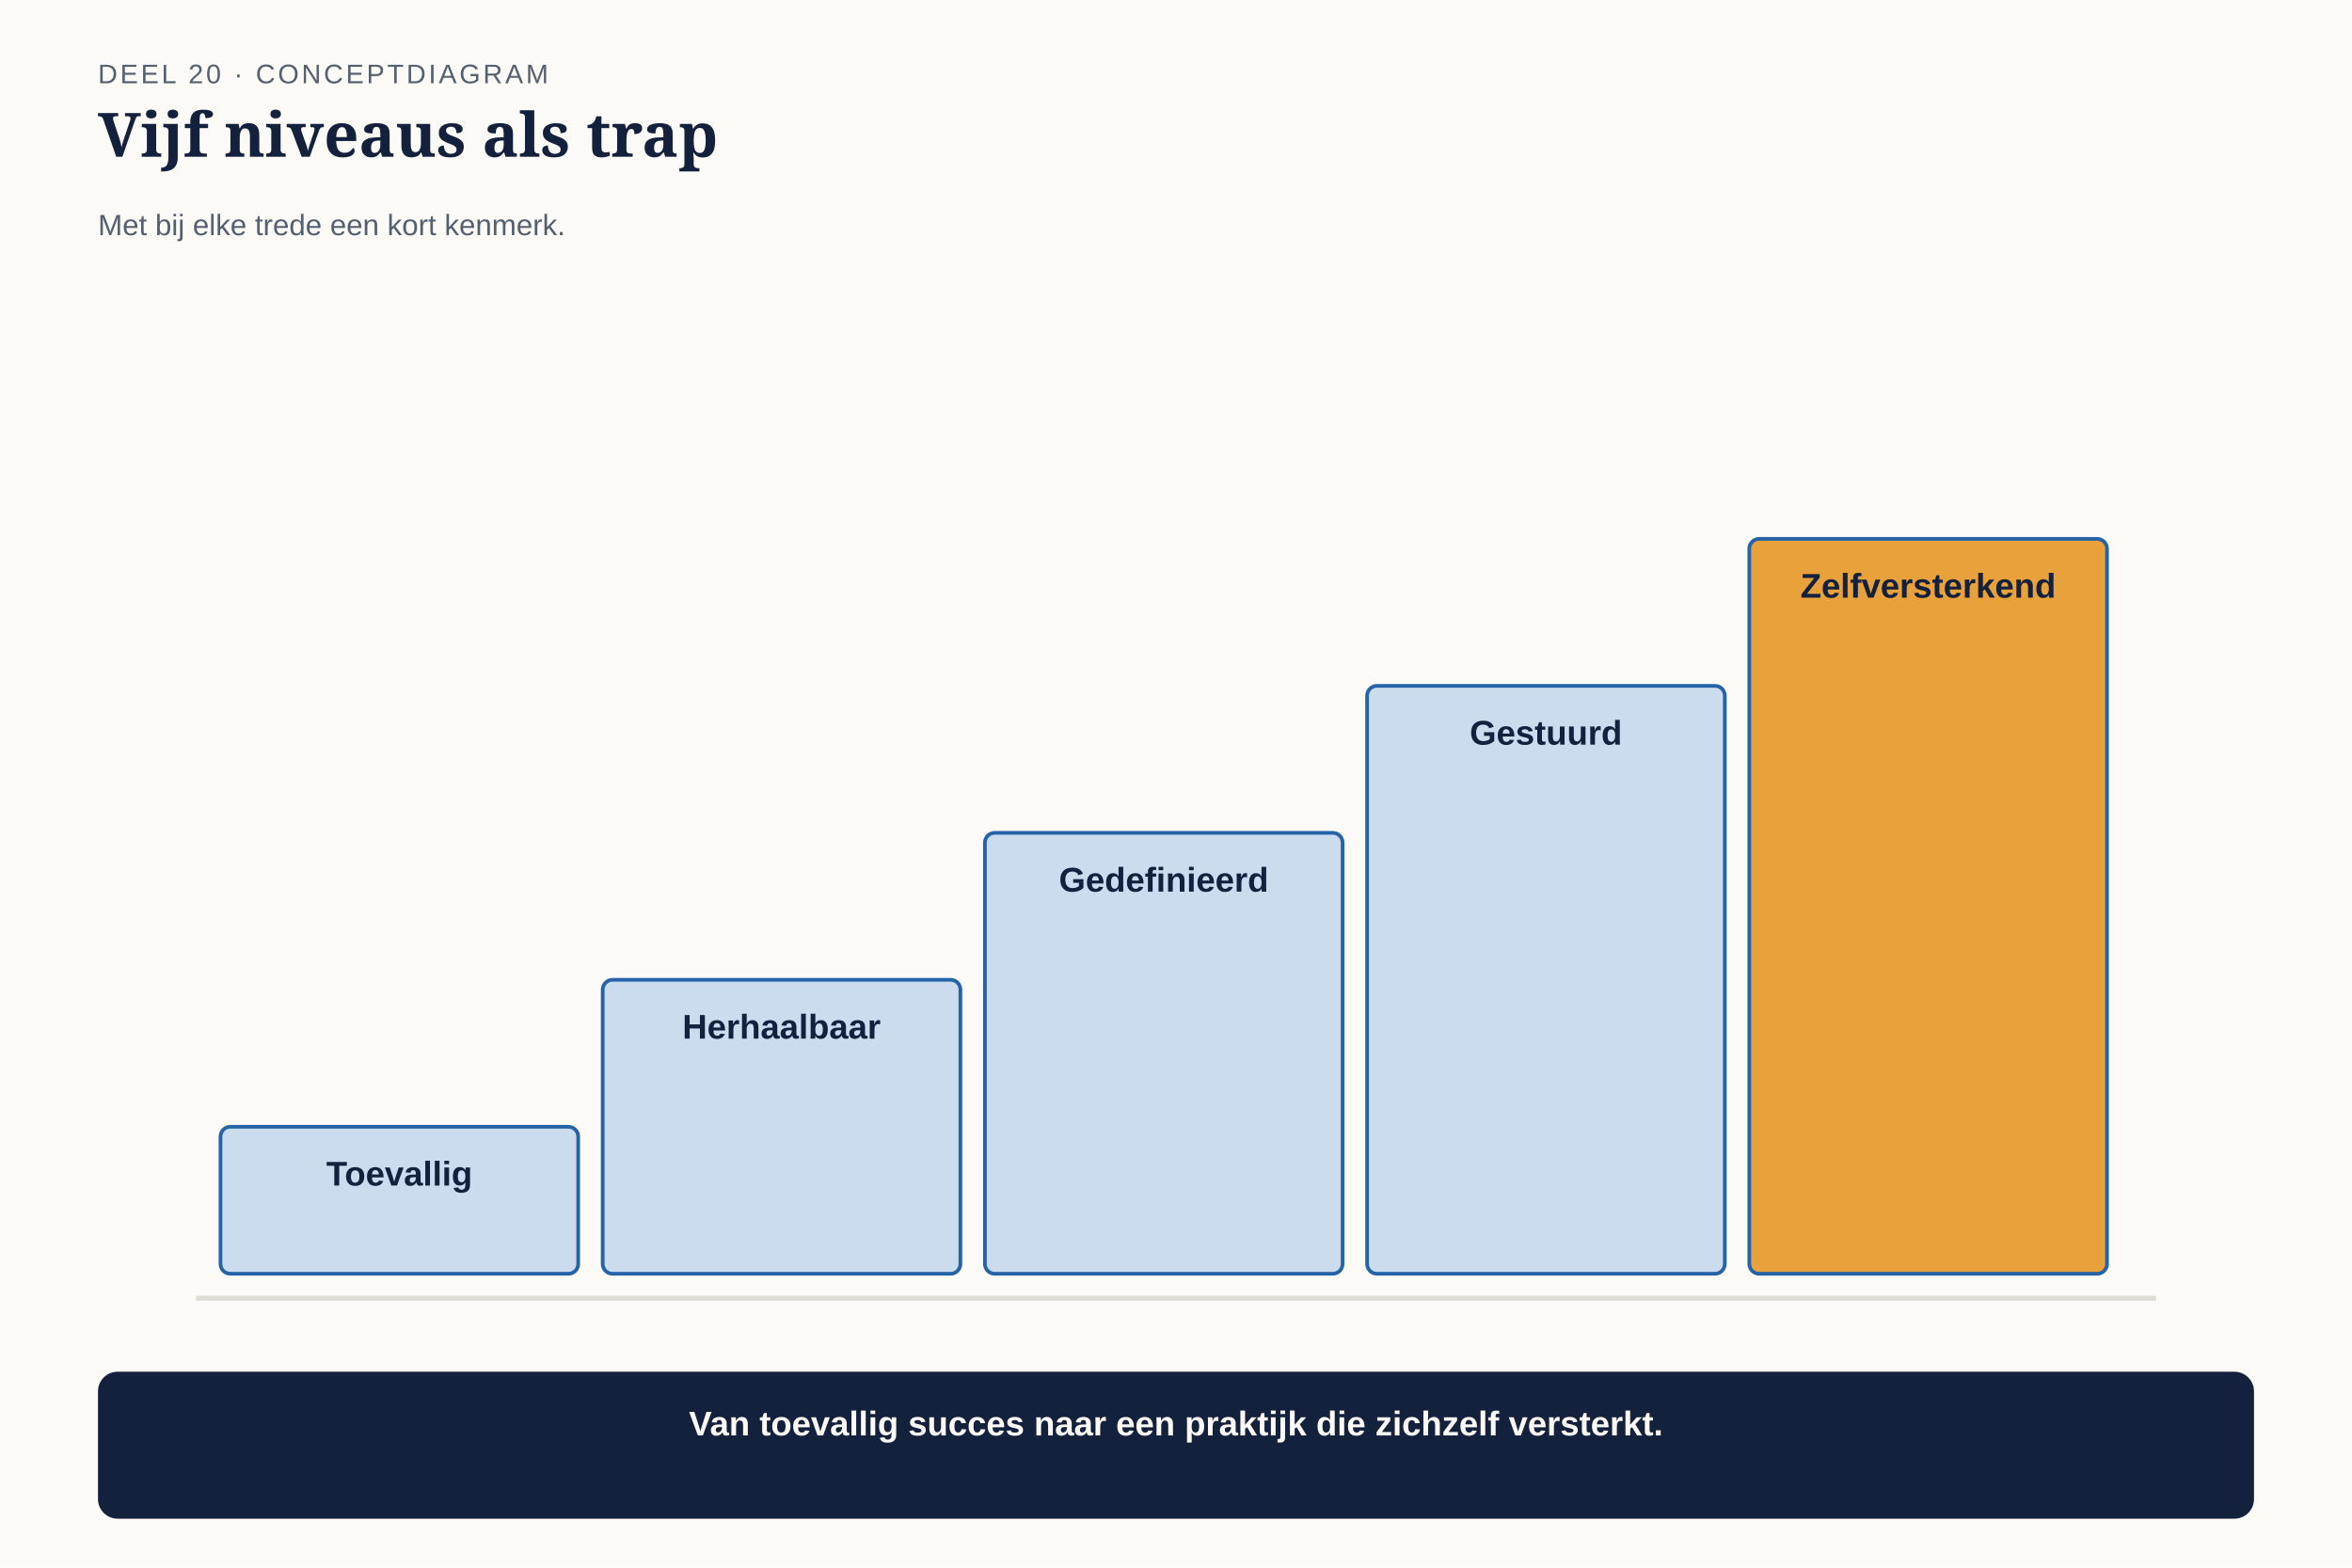
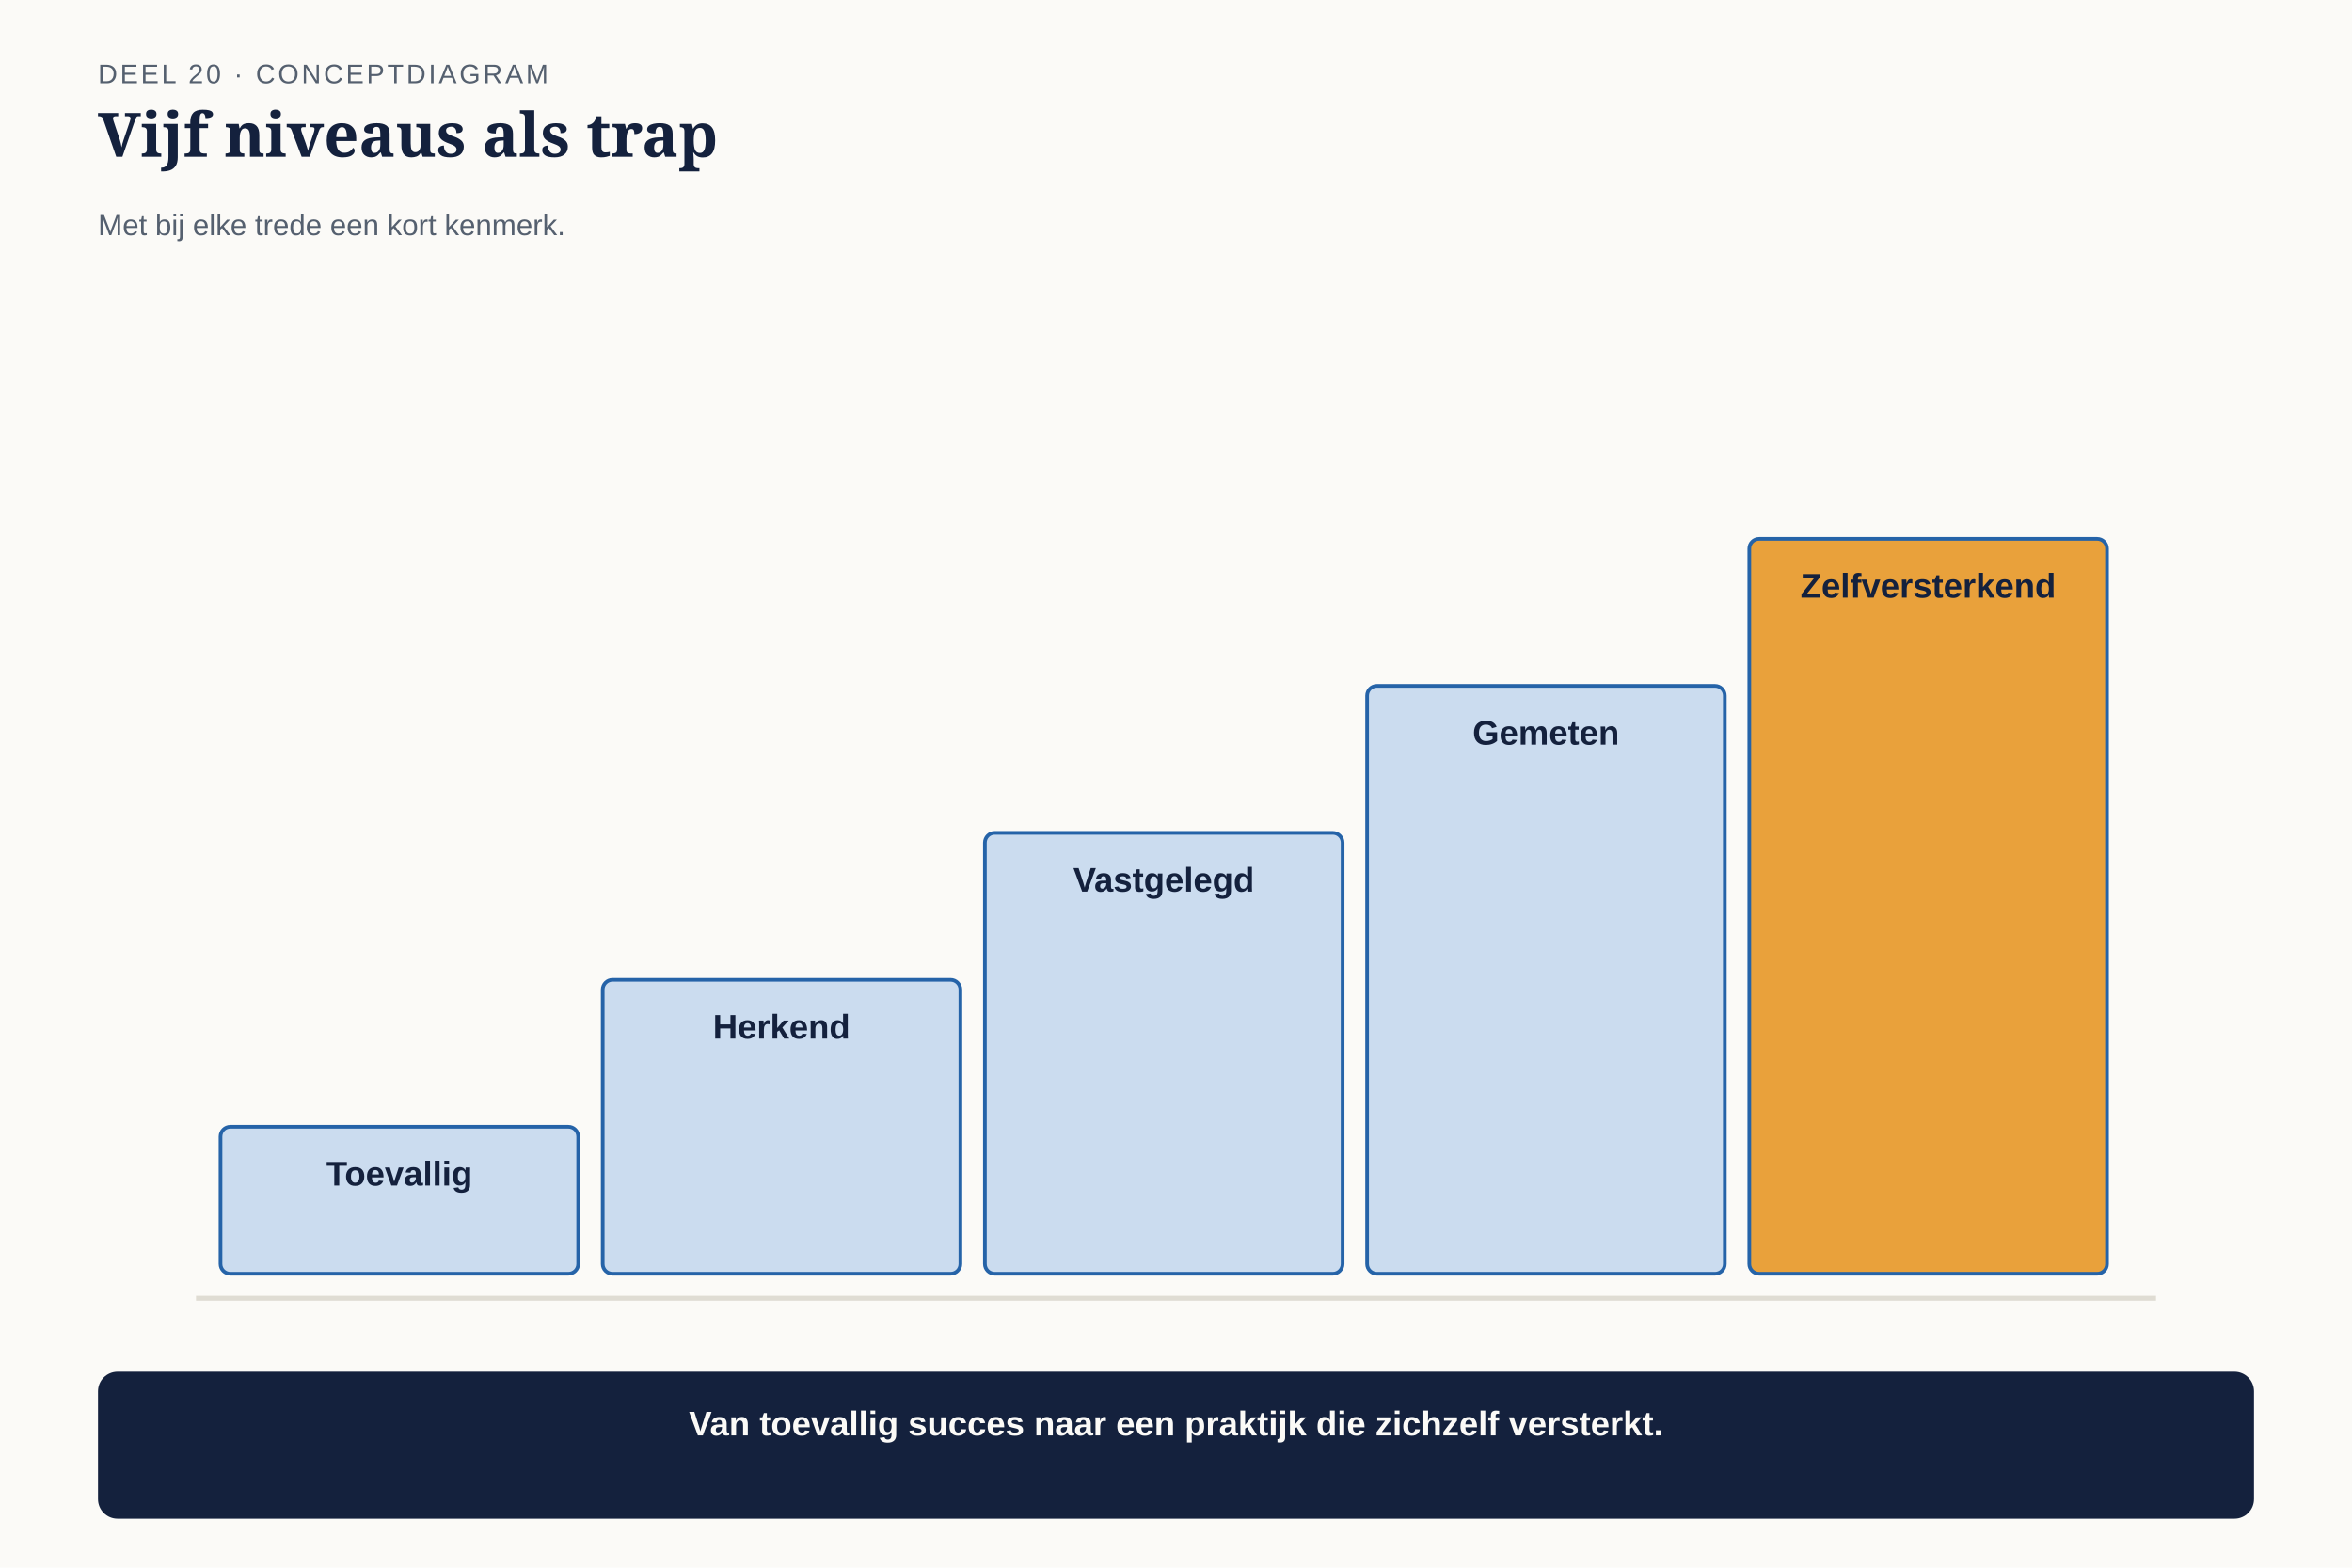
<svg xmlns="http://www.w3.org/2000/svg" viewBox="0 0 960 640" font-family="'DM Sans', Arial, sans-serif" width="960" height="640" preserveAspectRatio="xMidYMid meet">
  <defs>
    <style>
      .paper { fill:#FBFAF7; }
      .label { font-size:14px; font-weight:700; fill:#14213D; }
      .label-light { font-size:14px; font-weight:700; fill:#FBFAF7; }
      .sub { font-size:12px; fill:#55606F; }
      .sub-light { font-size:12px; fill:#DFDCD3; }
      .title { font-family:'Cormorant Garamond', Georgia, serif; font-size:25px; fill:#14213D; font-weight:600; }
      .title-sm { font-family:'Cormorant Garamond', Georgia, serif; font-size:19px; fill:#14213D; font-weight:600; }
      .kicker { font-size:11px; fill:#55606F; letter-spacing:.10em; }
      .arrow { stroke:#2563A8; stroke-width:2; fill:none; marker-end:url(#arrb); }
      .arrow-muted { stroke:#55606F; stroke-width:1.5; fill:none; marker-end:url(#arrm); }
      .arrow-amber { stroke:#E9A13B; stroke-width:2; fill:none; marker-end:url(#arra); }
    </style>
    <marker id="arrb" markerWidth="10" markerHeight="10" refX="6" refY="3" orient="auto">
      <path d="M0,0 L6,3 L0,6 Z" fill="#2563A8" />
    </marker>
    <marker id="arrm" markerWidth="10" markerHeight="10" refX="6" refY="3" orient="auto">
      <path d="M0,0 L6,3 L0,6 Z" fill="#55606F" />
    </marker>
    <marker id="arra" markerWidth="10" markerHeight="10" refX="6" refY="3" orient="auto">
      <path d="M0,0 L6,3 L0,6 Z" fill="#E9A13B" />
    </marker>
  </defs>
  <rect width="960" height="640" class="paper" />
  <text x="40" y="34" class="kicker">DEEL 20 · CONCEPTDIAGRAM</text>
  <text x="40" y="64" class="title">Vijf niveaus als trap</text>
  <text x="40" y="96" class="sub">Met bij elke trede een kort kenmerk.</text>
  <line x1="80" y1="530" x2="880" y2="530" stroke="#DFDCD3" stroke-width="2" />
  <rect x="90" y="460" width="146" height="60" rx="4" fill="#CBDCEF" stroke="#2563A8" stroke-width="1.5" />
  <text x="163" y="484" text-anchor="middle" class="label">Toevallig</text>
  <rect x="246" y="400" width="146" height="120" rx="4" fill="#CBDCEF" stroke="#2563A8" stroke-width="1.5" />
-   <text x="319" y="424" text-anchor="middle" class="label">Herhaalbaar</text>
+   <text x="319" y="424" text-anchor="middle" class="label">Herkend</text>
  <rect x="402" y="340" width="146" height="180" rx="4" fill="#CBDCEF" stroke="#2563A8" stroke-width="1.5" />
-   <text x="475" y="364" text-anchor="middle" class="label">Gedefinieerd</text>
+   <text x="475" y="364" text-anchor="middle" class="label">Vastgelegd</text>
  <rect x="558" y="280" width="146" height="240" rx="4" fill="#CBDCEF" stroke="#2563A8" stroke-width="1.5" />
-   <text x="631" y="304" text-anchor="middle" class="label">Gestuurd</text>
+   <text x="631" y="304" text-anchor="middle" class="label">Gemeten</text>
  <rect x="714" y="220" width="146" height="300" rx="4" fill="#E9A13B" stroke="#2563A8" stroke-width="1.5" />
  <text x="787" y="244" text-anchor="middle" class="label">Zelfversterkend</text>
  <rect x="40" y="560" width="880" height="60" rx="8" fill="#14213D" />
  <text x="480" y="586" text-anchor="middle" class="label-light">Van toevallig succes naar een praktijk die zichzelf versterkt.</text>
</svg>
